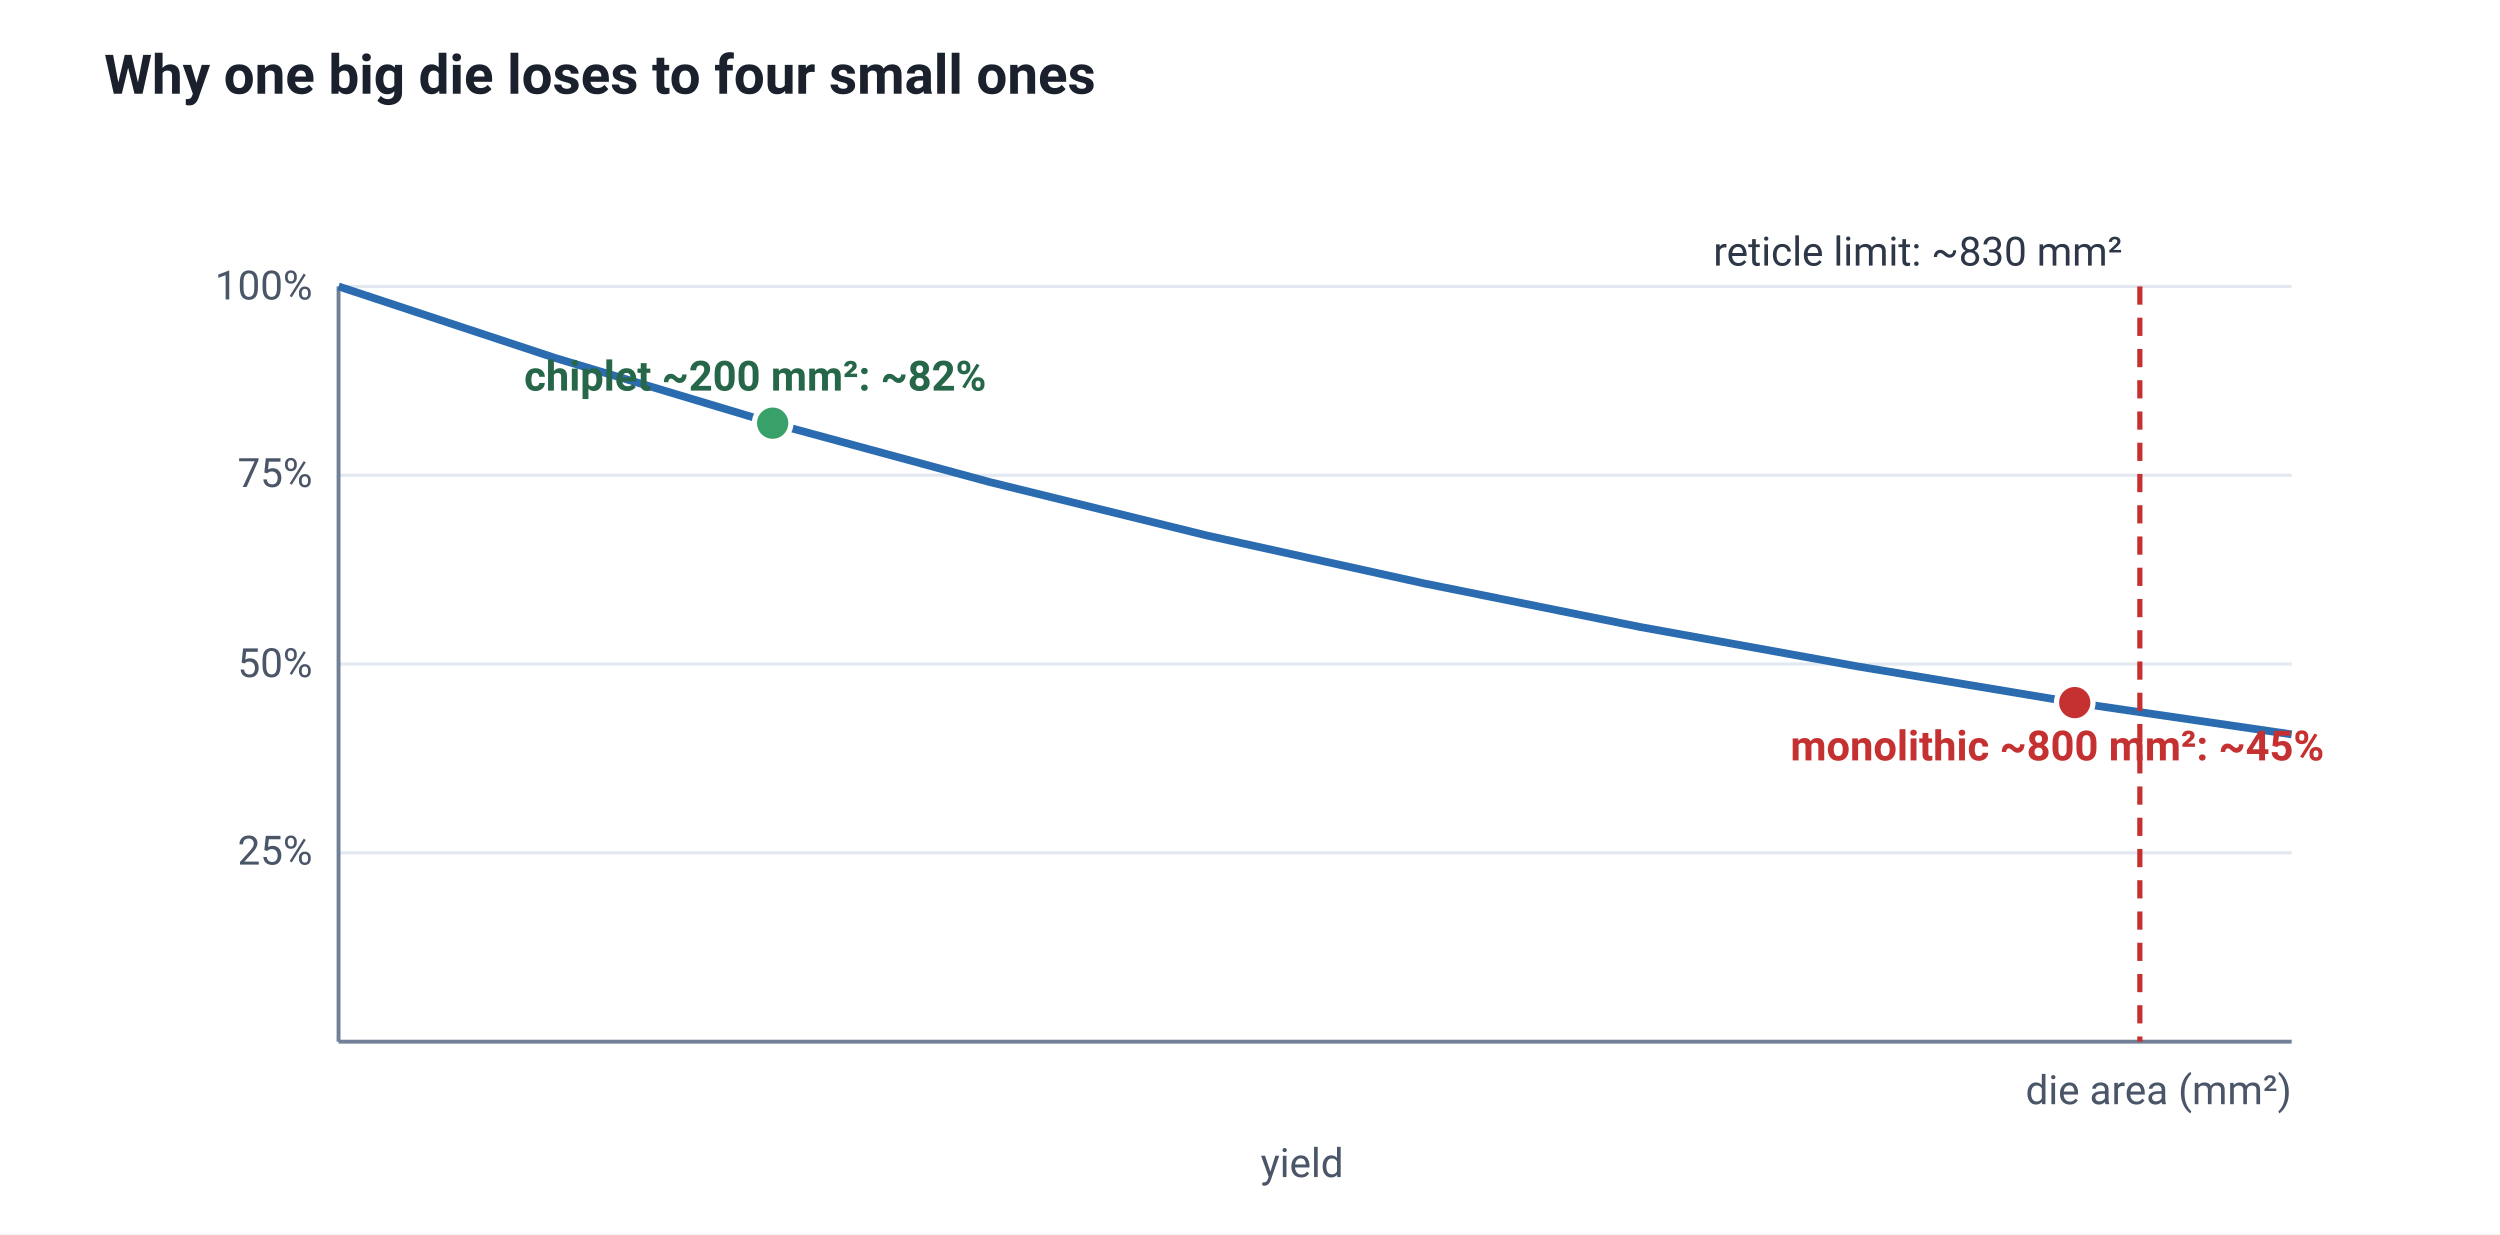
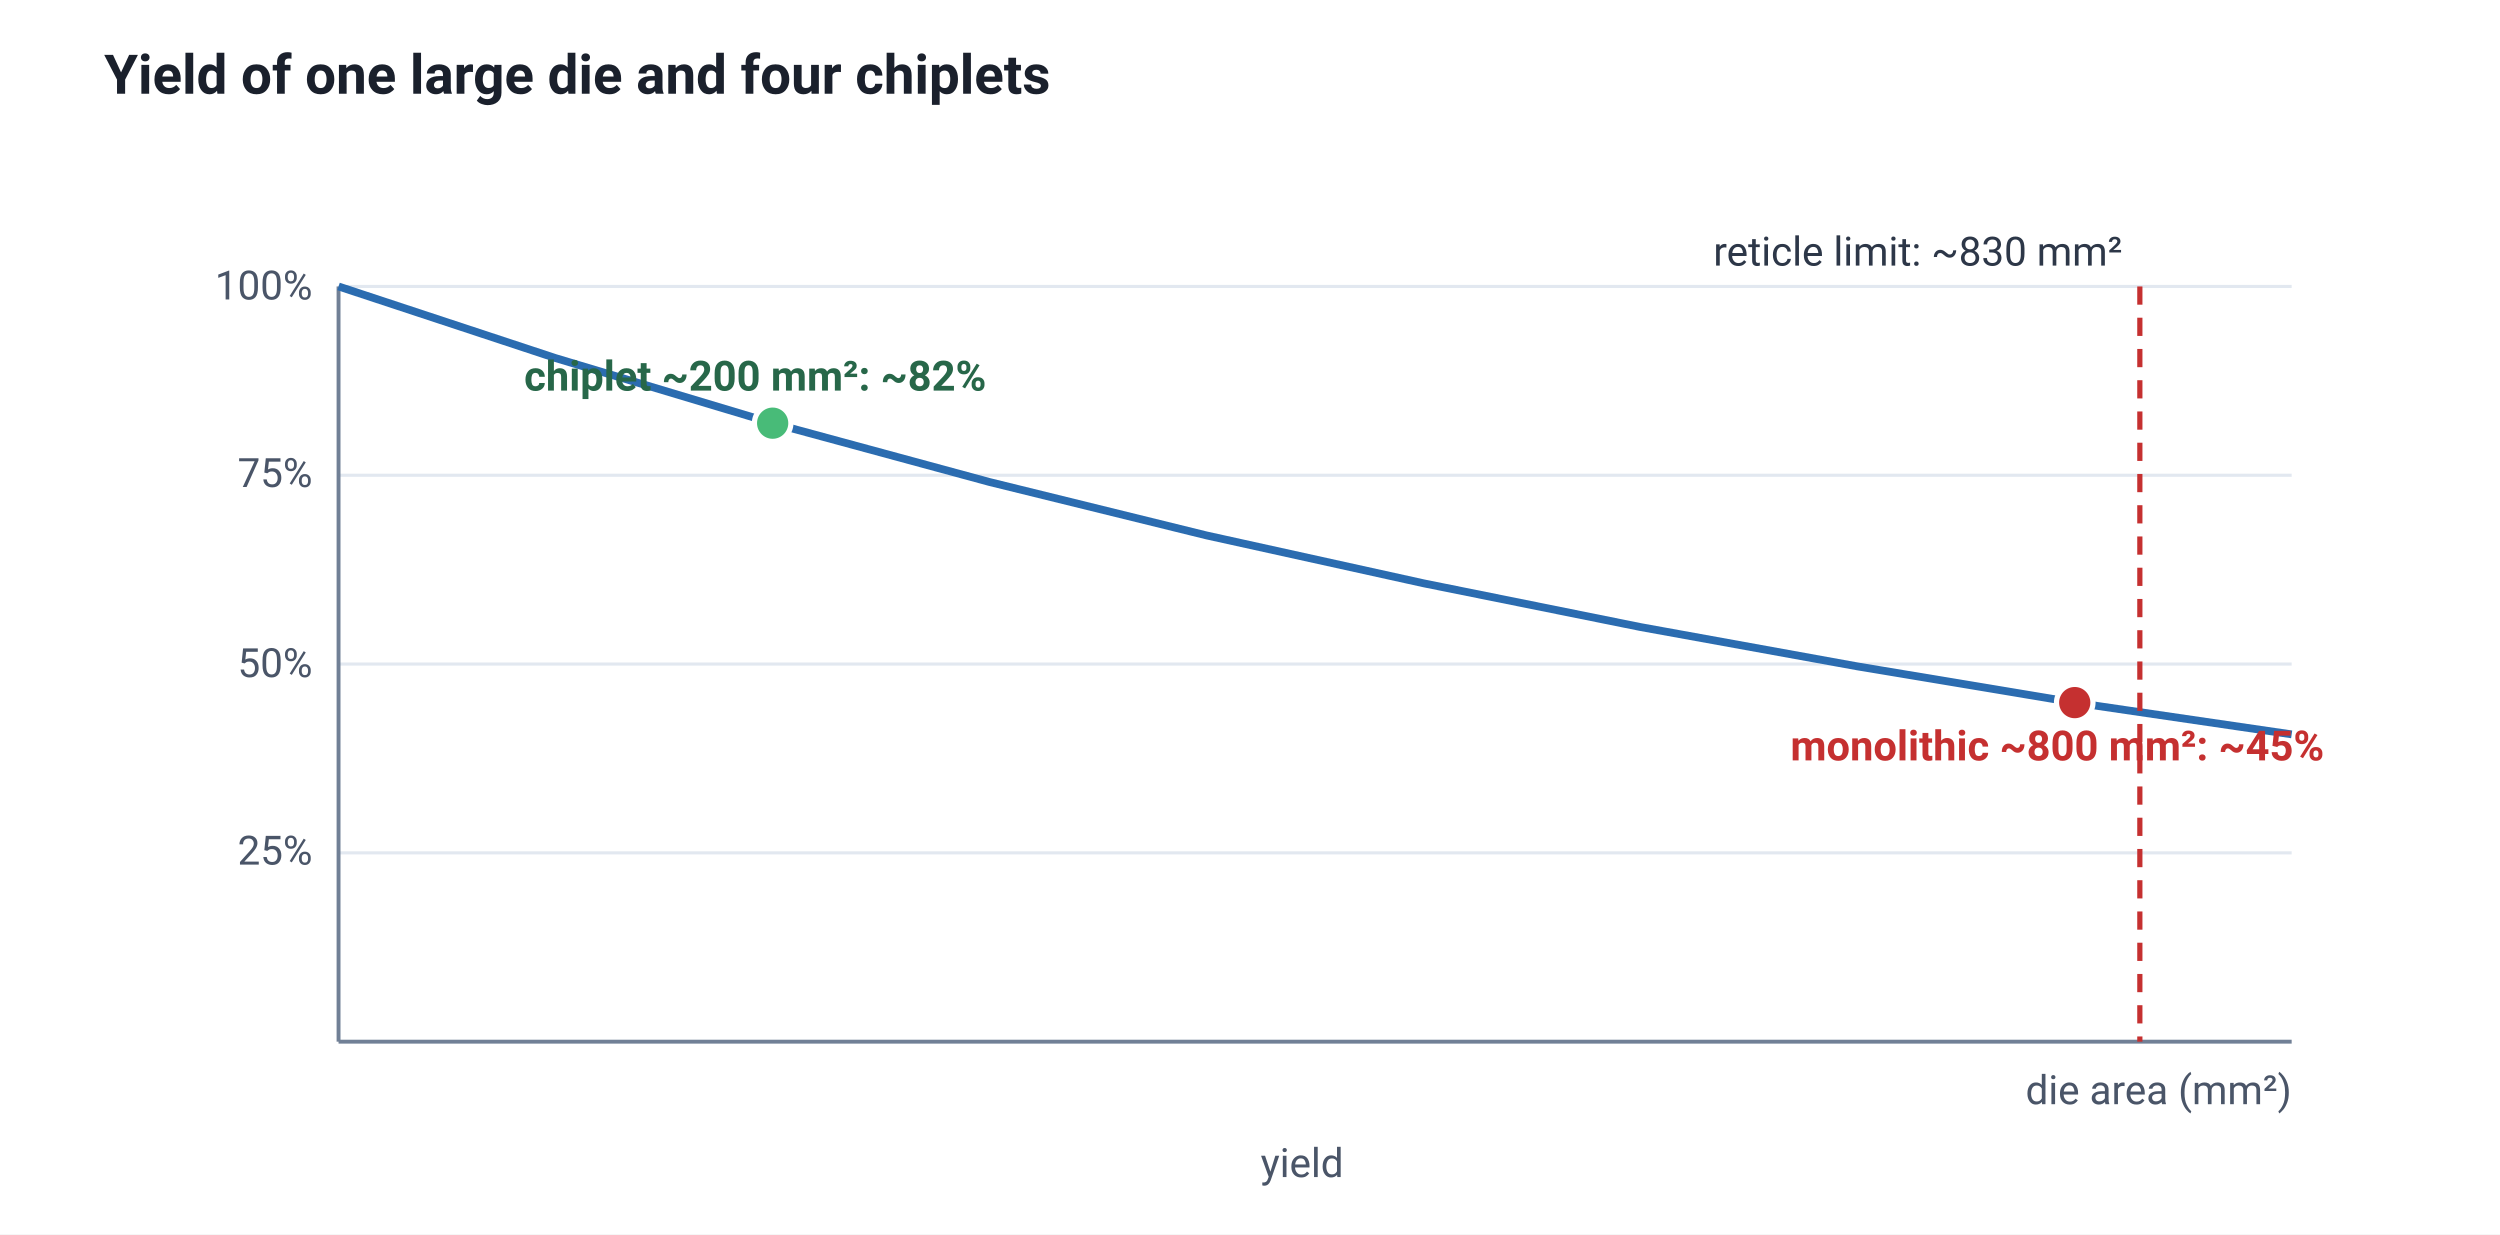
<svg xmlns="http://www.w3.org/2000/svg" width="960" height="474" viewBox="0 0 960 474" role="img">
  <rect width="960" height="474" fill="#ffffff" />
  <style>
    .h { font: 600 21px system-ui, -apple-system, "Segoe UI", Roboto, sans-serif; fill: #1a202c; }
    .sm { font: 16.5px system-ui, -apple-system, "Segoe UI", Roboto, sans-serif; fill: #3d4756; }
    .ax { font: 15.5px system-ui, -apple-system, "Segoe UI", Roboto, sans-serif; fill: #4a5568; }
    .grid { stroke: #e2e8f0; stroke-width: 1.2; }
    .axis { stroke: #718096; stroke-width: 1.5; }
    .curve { fill: none; stroke: #2b6cb0; stroke-width: 3; }
    .ret { stroke: #c53030; stroke-width: 2; stroke-dasharray: 7 5; }
    .ptM { fill: #c53030; stroke: #ffffff; stroke-width: 2; }
-     .ptC { fill: #38a169; stroke: #ffffff; stroke-width: 2; }
+     .ptC { fill: #48bb78; stroke: #ffffff; stroke-width: 2; }
    .labM { font: 600 16px system-ui, -apple-system, "Segoe UI", Roboto, sans-serif; fill: #c53030; }
    .labC { font: 600 16px system-ui, -apple-system, "Segoe UI", Roboto, sans-serif; fill: #276749; }
    .lbl { font: 15.5px system-ui, -apple-system, "Segoe UI", Roboto, sans-serif; fill: #2d3748; }
  </style>
-   <text class="h" x="40" y="36">Why one big die loses to four small ones</text>
+   <text class="h" x="40" y="36">Yield of one large die and four chiplets</text>
  <line class="grid" x1="130" y1="110" x2="880" y2="110" />
  <line class="grid" x1="130" y1="182.5" x2="880" y2="182.5" />
  <line class="grid" x1="130" y1="255" x2="880" y2="255" />
  <line class="grid" x1="130" y1="327.5" x2="880" y2="327.5" />
  <text class="ax" x="120" y="115" text-anchor="end">100%</text>
  <text class="ax" x="120" y="187" text-anchor="end">75%</text>
  <text class="ax" x="120" y="260" text-anchor="end">50%</text>
  <text class="ax" x="120" y="332" text-anchor="end">25%</text>
  <line class="axis" x1="130" y1="110" x2="130" y2="400" />
  <line class="axis" x1="130" y1="400" x2="880" y2="400" />
  <text class="ax" x="880" y="424" text-anchor="end">die area (mm²)</text>
  <text class="ax" x="500" y="452" text-anchor="middle">yield</text>
  <polyline class="curve" points="130,110 213.3,137.5 296.7,162.5 380,185.1 463.3,205.6 546.7,224 630,240.8 713.3,255.9 796.7,269.8 880,282" />
  <line class="ret" x1="821.7" y1="110" x2="821.7" y2="400" />
  <text class="lbl" x="815" y="102" text-anchor="end">reticle limit: ~830 mm²</text>
  <circle class="ptC" cx="296.7" cy="162.5" r="7" />
  <text class="labC" x="290" y="150" text-anchor="middle">chiplet ~200 mm²: ~82%</text>
  <circle class="ptM" cx="796.7" cy="269.8" r="7" />
  <text class="labM" x="790" y="292" text-anchor="middle">monolithic ~800 mm²: ~45%</text>
</svg>
